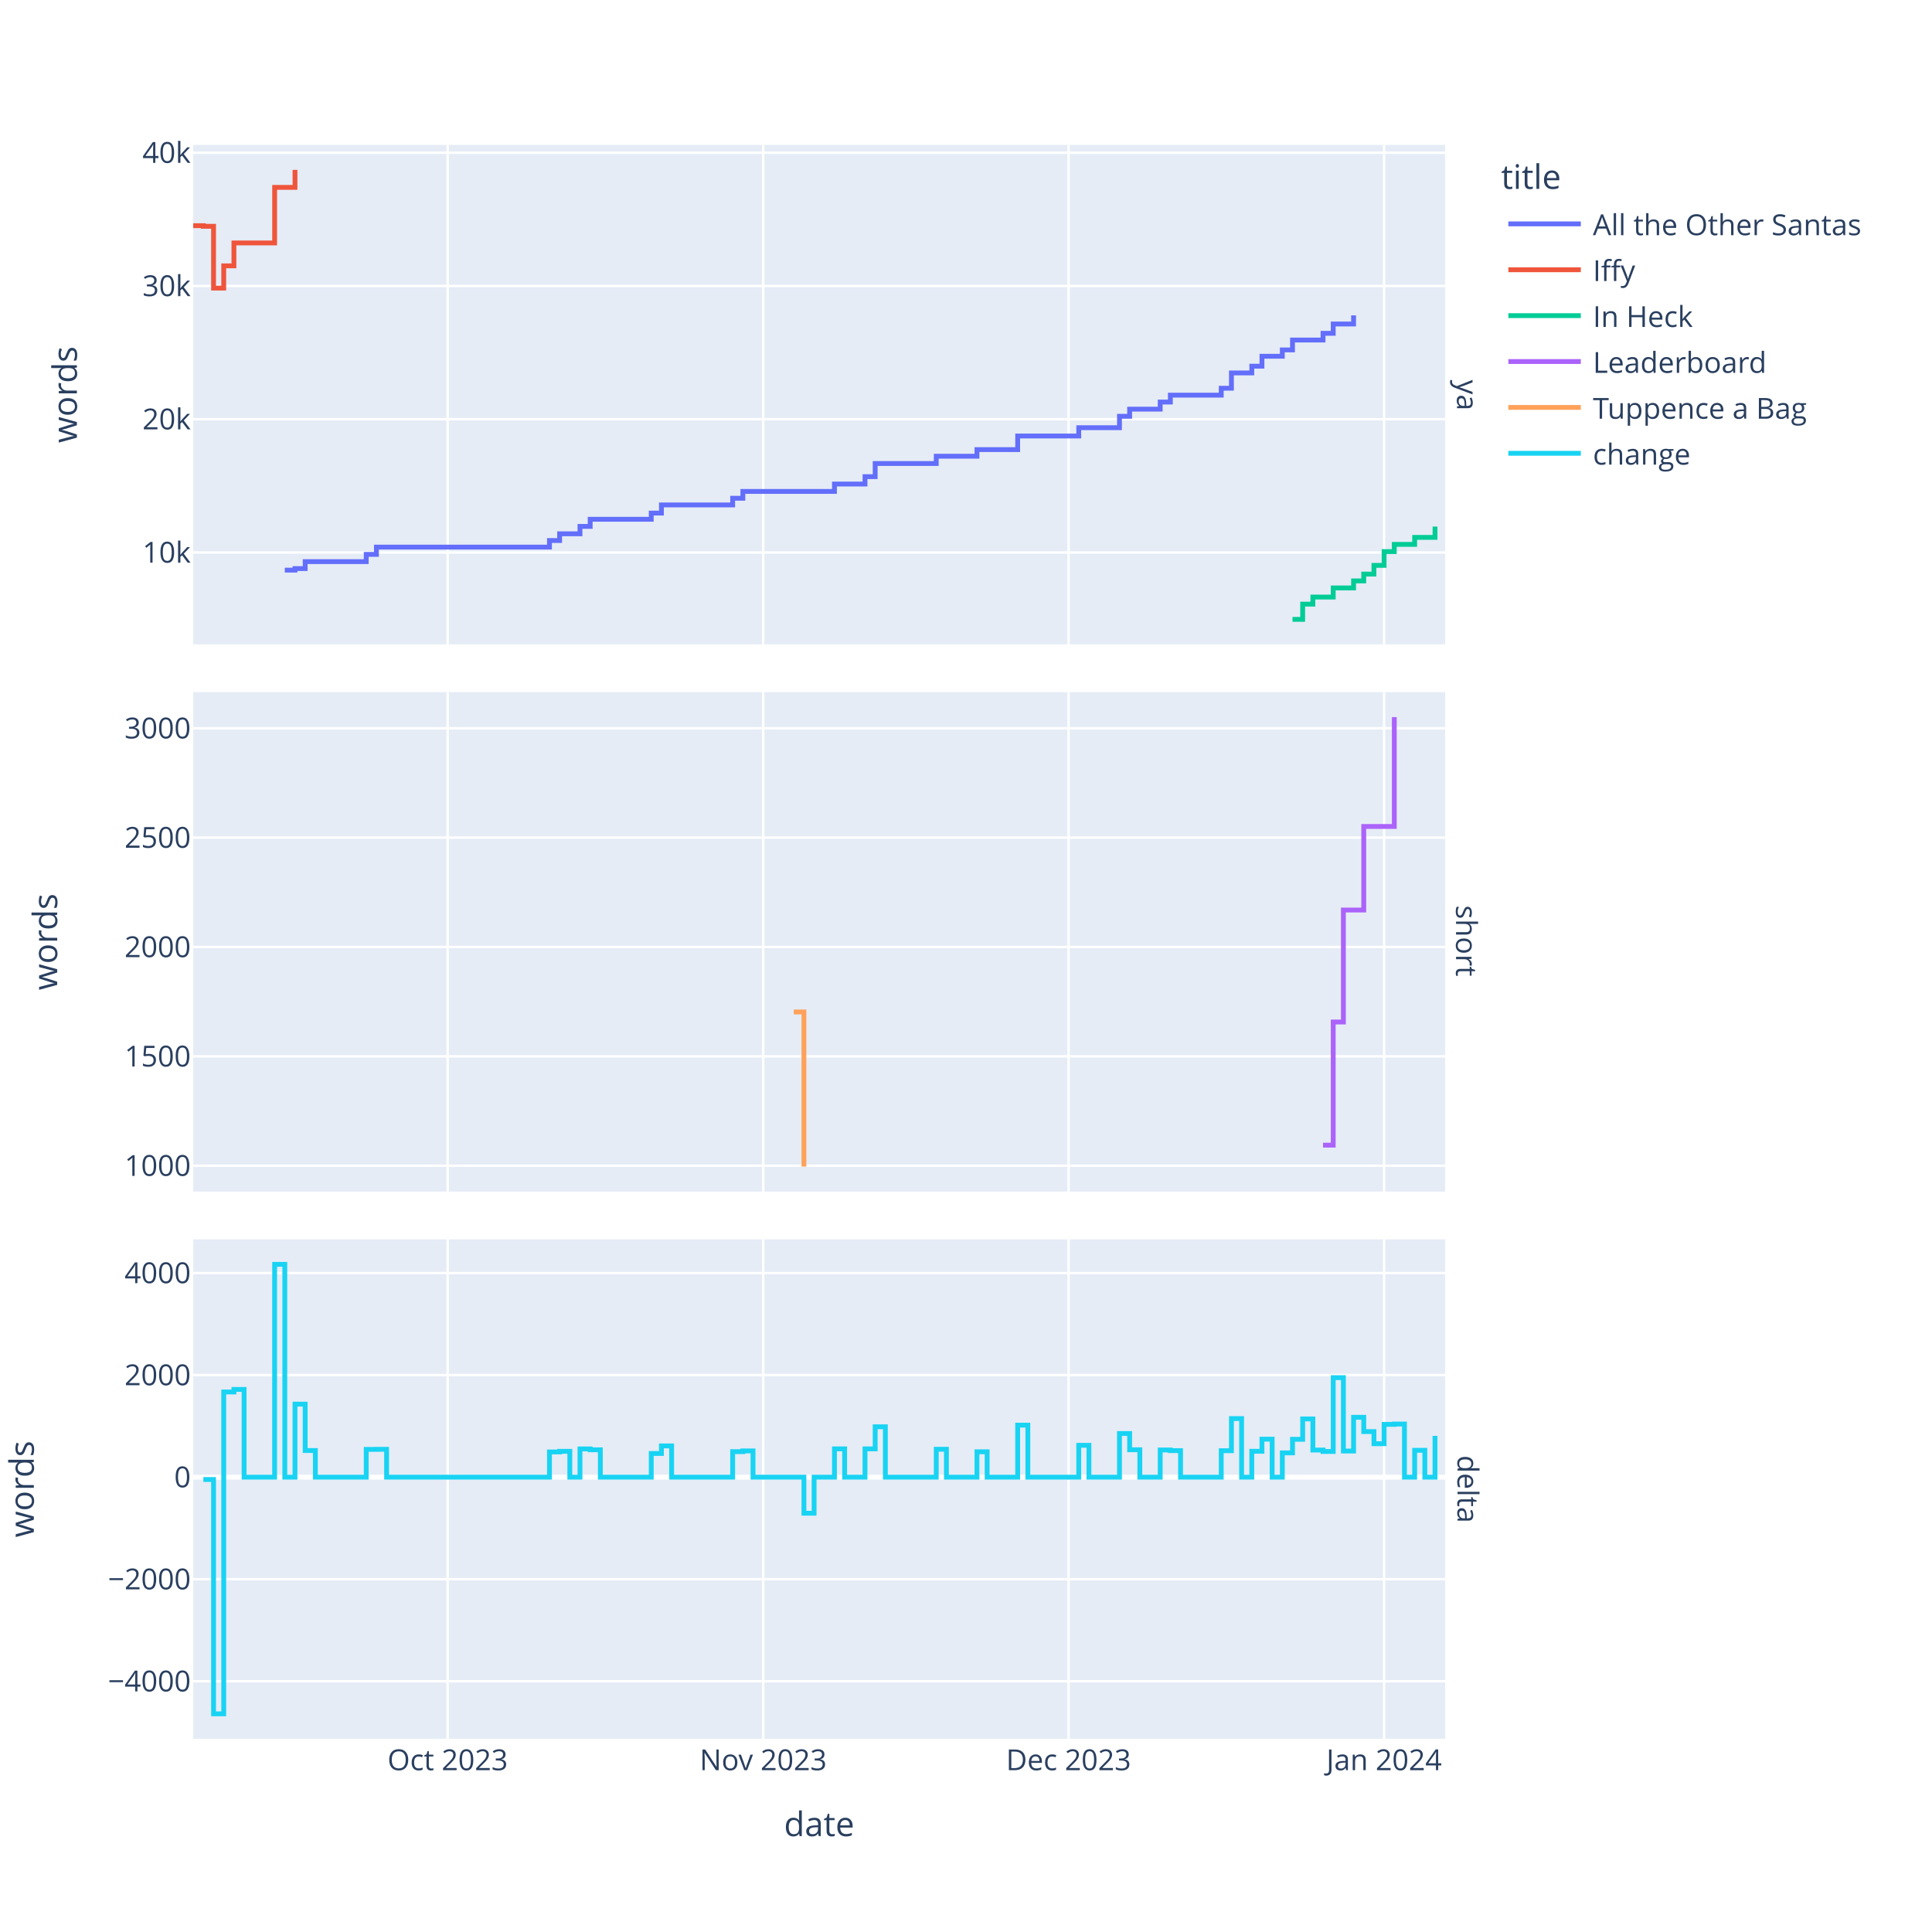
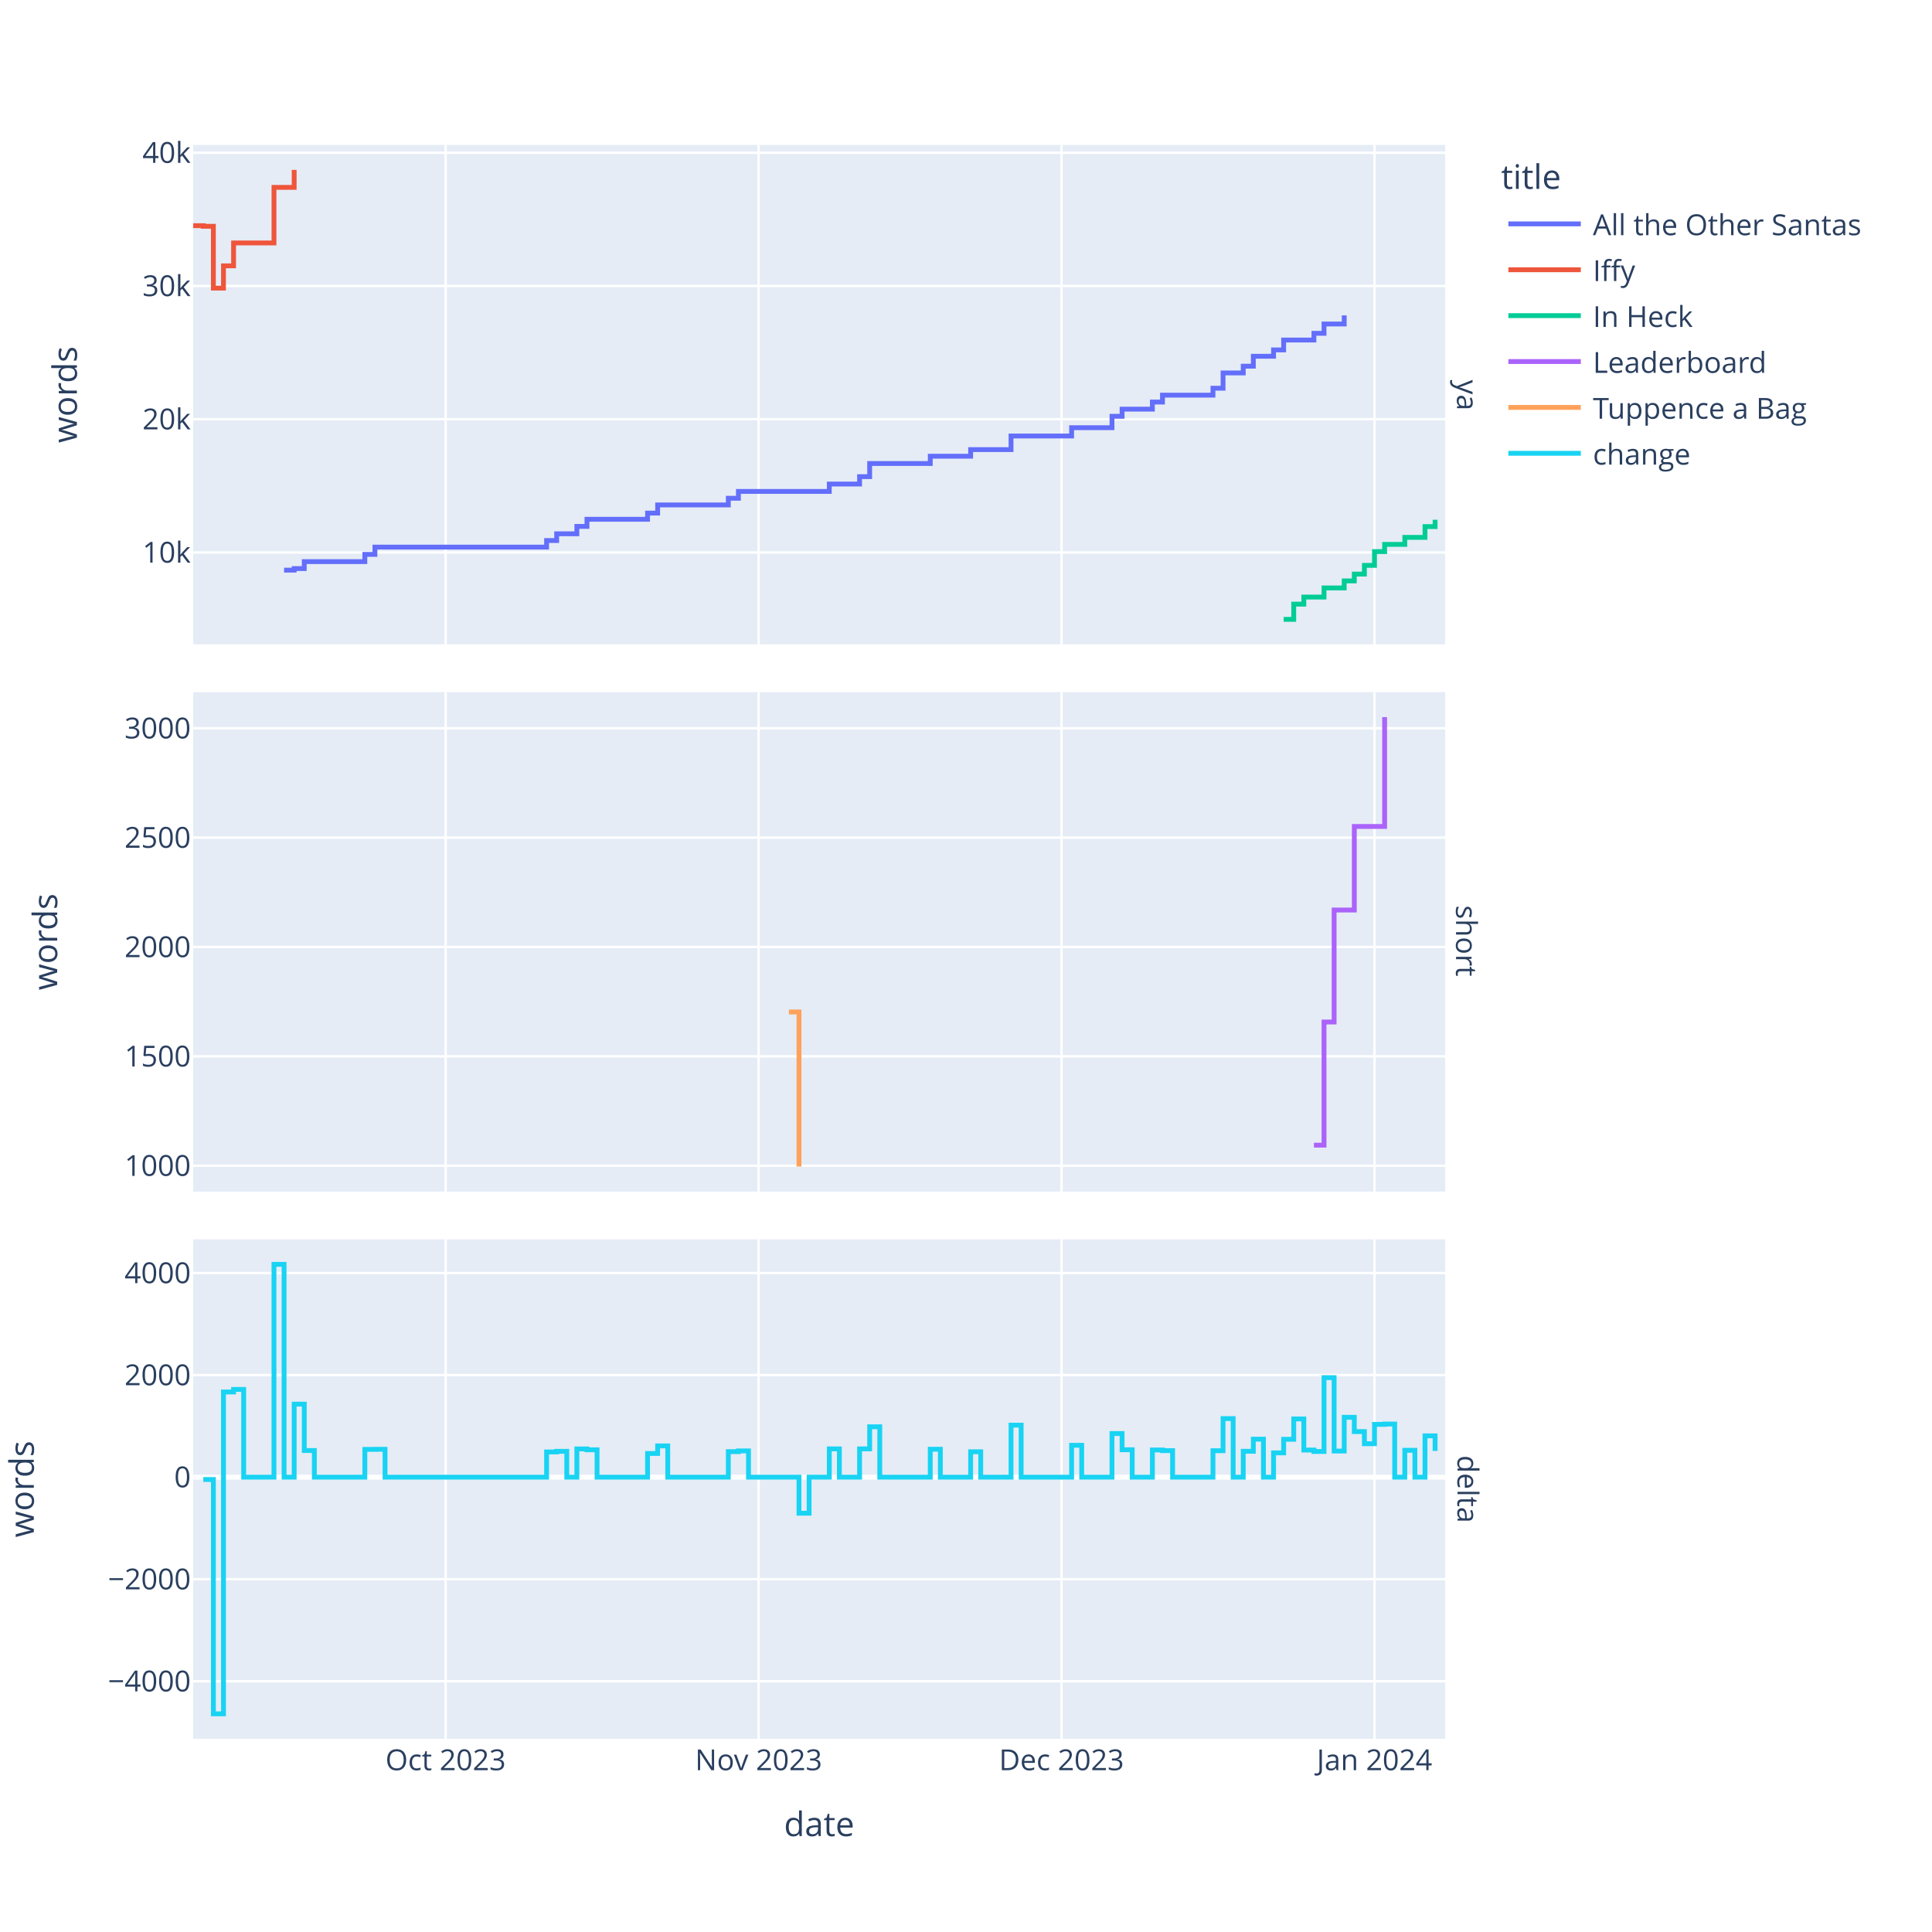
<svg xmlns="http://www.w3.org/2000/svg" class="main-svg" width="800" height="800" style="" viewBox="0 0 800 800">
  <rect x="0" y="0" width="800" height="800" style="fill: rgb(255, 255, 255); fill-opacity: 1;" />
-   <defs id="defs-250ec7">
+   <defs id="defs-5d9a09">
    <g class="clips">
-       <clipPath id="clip250ec7xyplot" class="plotclip">
+       <clipPath id="clip5d9a09xyplot" class="plotclip">
        <rect width="518.42" height="206.8" />
      </clipPath>
-       <clipPath id="clip250ec7x2y2plot" class="plotclip">
+       <clipPath id="clip5d9a09x2y2plot" class="plotclip">
        <rect width="518.42" height="206.8" />
      </clipPath>
-       <clipPath id="clip250ec7x3y3plot" class="plotclip">
+       <clipPath id="clip5d9a09x3y3plot" class="plotclip">
        <rect width="518.42" height="206.8" />
      </clipPath>
-       <clipPath class="axesclip" id="clip250ec7x">
+       <clipPath class="axesclip" id="clip5d9a09x">
        <rect x="80" y="0" width="518.42" height="800" />
      </clipPath>
-       <clipPath class="axesclip" id="clip250ec7y">
+       <clipPath class="axesclip" id="clip5d9a09y">
        <rect x="0" y="513.2" width="800" height="206.8" />
      </clipPath>
-       <clipPath class="axesclip" id="clip250ec7xy">
+       <clipPath class="axesclip" id="clip5d9a09xy">
        <rect x="80" y="513.2" width="518.42" height="206.8" />
      </clipPath>
-       <clipPath class="axesclip" id="clip250ec7y2">
+       <clipPath class="axesclip" id="clip5d9a09y2">
        <rect x="0" y="286.6" width="800" height="206.8" />
      </clipPath>
-       <clipPath class="axesclip" id="clip250ec7xy2">
+       <clipPath class="axesclip" id="clip5d9a09xy2">
        <rect x="80" y="286.6" width="518.42" height="206.8" />
      </clipPath>
-       <clipPath class="axesclip" id="clip250ec7y3">
+       <clipPath class="axesclip" id="clip5d9a09y3">
        <rect x="0" y="60" width="800" height="206.8" />
      </clipPath>
-       <clipPath class="axesclip" id="clip250ec7xy3">
+       <clipPath class="axesclip" id="clip5d9a09xy3">
        <rect x="80" y="60" width="518.42" height="206.8" />
      </clipPath>
-       <clipPath class="axesclip" id="clip250ec7x2">
+       <clipPath class="axesclip" id="clip5d9a09x2">
        <rect x="80" y="0" width="518.42" height="800" />
      </clipPath>
-       <clipPath class="axesclip" id="clip250ec7x2y">
+       <clipPath class="axesclip" id="clip5d9a09x2y">
        <rect x="80" y="513.2" width="518.42" height="206.8" />
      </clipPath>
-       <clipPath class="axesclip" id="clip250ec7x2y2">
+       <clipPath class="axesclip" id="clip5d9a09x2y2">
        <rect x="80" y="286.6" width="518.42" height="206.8" />
      </clipPath>
-       <clipPath class="axesclip" id="clip250ec7x2y3">
+       <clipPath class="axesclip" id="clip5d9a09x2y3">
        <rect x="80" y="60" width="518.42" height="206.8" />
      </clipPath>
-       <clipPath class="axesclip" id="clip250ec7x3">
+       <clipPath class="axesclip" id="clip5d9a09x3">
        <rect x="80" y="0" width="518.42" height="800" />
      </clipPath>
-       <clipPath class="axesclip" id="clip250ec7x3y">
+       <clipPath class="axesclip" id="clip5d9a09x3y">
        <rect x="80" y="513.2" width="518.42" height="206.8" />
      </clipPath>
-       <clipPath class="axesclip" id="clip250ec7x3y2">
+       <clipPath class="axesclip" id="clip5d9a09x3y2">
        <rect x="80" y="286.6" width="518.42" height="206.8" />
      </clipPath>
-       <clipPath class="axesclip" id="clip250ec7x3y3">
+       <clipPath class="axesclip" id="clip5d9a09x3y3">
        <rect x="80" y="60" width="518.42" height="206.8" />
      </clipPath>
    </g>
    <g class="gradients" />
    <g class="patterns" />
  </defs>
  <g class="bglayer">
    <rect class="bg" x="80" y="513.2" width="518.42" height="206.8" style="fill: rgb(229, 236, 246); fill-opacity: 1; stroke-width: 0;" />
    <rect class="bg" x="80" y="286.6" width="518.42" height="206.8" style="fill: rgb(229, 236, 246); fill-opacity: 1; stroke-width: 0;" />
    <rect class="bg" x="80" y="60" width="518.42" height="206.8" style="fill: rgb(229, 236, 246); fill-opacity: 1; stroke-width: 0;" />
  </g>
  <g class="layer-below">
    <g class="imagelayer" />
    <g class="shapelayer" />
  </g>
  <g class="cartesianlayer">
    <g class="subplot xy">
      <g class="layer-subplot">
        <g class="shapelayer" />
        <g class="imagelayer" />
      </g>
      <g class="minor-gridlayer">
        <g class="x" />
        <g class="y" />
      </g>
      <g class="gridlayer">
        <g class="x">
-           <path class="xgrid crisp" transform="translate(185.37,0)" d="M0,513.2v206.8" style="stroke: rgb(255, 255, 255); stroke-opacity: 1; stroke-width: 1px;" />
-           <path class="xgrid crisp" transform="translate(316.03,0)" d="M0,513.2v206.8" style="stroke: rgb(255, 255, 255); stroke-opacity: 1; stroke-width: 1px;" />
-           <path class="xgrid crisp" transform="translate(442.47,0)" d="M0,513.2v206.8" style="stroke: rgb(255, 255, 255); stroke-opacity: 1; stroke-width: 1px;" />
-           <path class="xgrid crisp" transform="translate(573.13,0)" d="M0,513.2v206.8" style="stroke: rgb(255, 255, 255); stroke-opacity: 1; stroke-width: 1px;" />
+           <path class="xgrid crisp" transform="translate(184.52,0)" d="M0,513.2v206.8" style="stroke: rgb(255, 255, 255); stroke-opacity: 1; stroke-width: 1px;" />
+           <path class="xgrid crisp" transform="translate(314.13,0)" d="M0,513.2v206.8" style="stroke: rgb(255, 255, 255); stroke-opacity: 1; stroke-width: 1px;" />
+           <path class="xgrid crisp" transform="translate(439.55,0)" d="M0,513.2v206.8" style="stroke: rgb(255, 255, 255); stroke-opacity: 1; stroke-width: 1px;" />
+           <path class="xgrid crisp" transform="translate(569.15,0)" d="M0,513.2v206.8" style="stroke: rgb(255, 255, 255); stroke-opacity: 1; stroke-width: 1px;" />
        </g>
        <g class="y">
          <path class="ygrid crisp" transform="translate(0,696.18)" d="M80,0h518.42" style="stroke: rgb(255, 255, 255); stroke-opacity: 1; stroke-width: 1px;" />
          <path class="ygrid crisp" transform="translate(0,653.92)" d="M80,0h518.42" style="stroke: rgb(255, 255, 255); stroke-opacity: 1; stroke-width: 1px;" />
          <path class="ygrid crisp" transform="translate(0,569.39)" d="M80,0h518.42" style="stroke: rgb(255, 255, 255); stroke-opacity: 1; stroke-width: 1px;" />
          <path class="ygrid crisp" transform="translate(0,527.13)" d="M80,0h518.42" style="stroke: rgb(255, 255, 255); stroke-opacity: 1; stroke-width: 1px;" />
        </g>
      </g>
      <g class="zerolinelayer">
        <path class="yzl zl crisp" transform="translate(0,611.66)" d="M80,0h518.42" style="stroke: rgb(255, 255, 255); stroke-opacity: 1; stroke-width: 2px;" />
      </g>
      <path class="xlines-below" />
      <path class="ylines-below" />
      <g class="overlines-below" />
      <g class="xaxislayer-below" />
      <g class="yaxislayer-below" />
      <g class="overaxes-below" />
-       <g class="plot" transform="translate(80,513.2)" clip-path="url(#clip250ec7xyplot)">
+       <g class="plot" transform="translate(80,513.2)" clip-path="url(#clip5d9a09xyplot)">
        <g class="scatterlayer mlayer">
-           <g class="trace scatter trace095eb7" style="stroke-miterlimit: 2; opacity: 1;">
-             <g class="fills" />
-             <g class="errorbars" />
-             <g class="lines">
-               <path class="js-line" d="M4.21,99.43H8.43V196.46H12.64V63.19H16.86V62.13H21.07V98.46H25.29V98.46H29.5V98.46H33.72V10.34H37.93V98.46H42.15V68.22H46.36V87.43H50.58V98.46H54.79V98.46H59.01V98.46H63.22V98.46H67.44V98.46H71.65V86.96H75.87V86.92H80.08V98.46H84.3V98.46H88.51V98.46H92.73V98.46H96.94V98.46H101.16V98.46H105.37V98.46H109.58V98.46H113.8V98.46H118.01V98.46H122.23V98.46H126.44V98.46H130.66V98.46H134.87V98.46H139.09V98.46H143.3V98.46H147.52V88.02H151.73V87.76H155.95V98.46H160.16V86.77H164.38V87.13H168.59V98.46H172.81V98.46H177.02V98.46H181.24V98.46H185.45V98.46H189.67V88.65H193.88V85.52H198.1V98.46H202.31V98.46H206.53V98.46H210.74V98.46H214.95V98.46H219.17V98.46H223.38V87.89H227.6V87.59H231.81V98.46H236.03V98.46H240.24V98.46H244.46V98.46H248.67V98.46H252.89V113.39H257.1V98.46H261.32V98.46H265.53V86.75H269.75V98.46H273.96V98.46H278.18V86.75H282.39V77.6H286.61V98.46H290.82V98.46H295.04V98.46H299.25V98.46H303.47V98.46H307.68V86.9H311.89V98.46H316.11V98.46H320.32V98.46H324.54V87.95H328.75V98.46H332.97V98.46H337.18V98.46H341.4V76.92H345.61V98.46H349.83V98.46H354.04V98.46H358.26V98.46H362.47V98.46H366.69V85.27H370.9V98.46H375.12V98.46H379.33V98.46H383.55V80.39H387.76V87.11H391.98V98.46H396.19V98.46H400.41V87.21H404.62V87.47H408.84V98.46H413.05V98.46H417.26V98.46H421.48V98.46H425.69V87.51H429.91V74.2H434.12V98.46H438.34V87.74H442.55V82.73H446.77V98.46H450.98V88.4H455.2V82.78H459.41V74.35H463.63V87.23H467.84V87.83H472.06V57.25H476.27V87.64H480.49V73.67H484.7V79.59H488.92V84.61H493.13V76.61H497.35V76.46H501.56V98.46H505.78V87.34H509.99V98.46H514.21V81.36" style="vector-effect: non-scaling-stroke; fill: none; stroke: rgb(25, 211, 243); stroke-opacity: 1; stroke-width: 2px; opacity: 1;" />
+           <g class="trace scatter tracebaaa4b" style="stroke-miterlimit: 2; opacity: 1;">
+             <g class="fills" />
+             <g class="errorbars" />
+             <g class="lines">
+               <path class="js-line" d="M4.18,99.43H8.36V196.46H12.54V63.19H16.72V62.13H20.9V98.46H25.08V98.46H29.27V98.46H33.45V10.34H37.63V98.46H41.81V68.22H45.99V87.43H50.17V98.46H54.35V98.46H58.53V98.46H62.71V98.46H66.89V98.46H71.07V86.96H75.25V86.92H79.44V98.46H83.62V98.46H87.8V98.46H91.98V98.46H96.16V98.46H100.34V98.46H104.52V98.46H108.7V98.46H112.88V98.46H117.06V98.46H121.24V98.46H125.42V98.46H129.6V98.46H133.79V98.46H137.97V98.46H142.15V98.46H146.33V88.02H150.51V87.76H154.69V98.46H158.87V86.77H163.05V87.13H167.23V98.46H171.41V98.46H175.59V98.46H179.77V98.46H183.96V98.46H188.14V88.65H192.32V85.52H196.5V98.46H200.68V98.46H204.86V98.46H209.04V98.46H213.22V98.46H217.4V98.46H221.58V87.89H225.76V87.59H229.94V98.46H234.13V98.46H238.31V98.46H242.49V98.46H246.67V98.46H250.85V113.39H255.03V98.46H259.21V98.46H263.39V86.75H267.57V98.46H271.75V98.46H275.93V86.75H280.11V77.6H284.29V98.46H288.48V98.46H292.66V98.46H296.84V98.46H301.02V98.46H305.2V86.9H309.38V98.46H313.56V98.46H317.74V98.46H321.92V87.95H326.1V98.46H330.28V98.46H334.46V98.46H338.65V76.92H342.83V98.46H347.01V98.46H351.19V98.46H355.37V98.46H359.55V98.46H363.73V85.27H367.91V98.46H372.09V98.46H376.27V98.46H380.45V80.39H384.63V87.11H388.82V98.46H393V98.46H397.18V87.21H401.36V87.47H405.54V98.46H409.72V98.46H413.9V98.46H418.08V98.46H422.26V87.51H426.44V74.2H430.62V98.46H434.8V87.74H438.98V82.73H443.17V98.46H447.35V88.4H451.53V82.78H455.71V74.35H459.89V87.23H464.07V87.83H468.25V57.25H472.43V87.64H476.61V73.67H480.79V79.59H484.97V84.61H489.15V76.61H493.34V76.46H497.52V98.46H501.7V87.34H505.88V98.46H510.06V81.36H514.24V87.59" style="vector-effect: non-scaling-stroke; fill: none; stroke: rgb(25, 211, 243); stroke-opacity: 1; stroke-width: 2px; opacity: 1;" />
            </g>
            <g class="points" />
            <g class="text" />
          </g>
        </g>
      </g>
      <g class="overplot" />
      <path class="xlines-above crisp" d="M0,0" style="fill: none;" />
      <path class="ylines-above crisp" d="M0,0" style="fill: none;" />
      <g class="overlines-above" />
      <g class="xaxislayer-above">
        <g class="xtick">
-           <text text-anchor="middle" x="0" y="733" transform="translate(185.37,0)" style="font-family: 'Open Sans', verdana, arial, sans-serif; font-size: 12px; fill: rgb(42, 63, 95); fill-opacity: 1; white-space: pre; opacity: 1;">Oct 2023</text>
+           <text text-anchor="middle" x="0" y="733" transform="translate(184.52,0)" style="font-family: 'Open Sans', verdana, arial, sans-serif; font-size: 12px; fill: rgb(42, 63, 95); fill-opacity: 1; white-space: pre; opacity: 1;">Oct 2023</text>
        </g>
        <g class="xtick">
-           <text text-anchor="middle" x="0" y="733" style="font-family: 'Open Sans', verdana, arial, sans-serif; font-size: 12px; fill: rgb(42, 63, 95); fill-opacity: 1; white-space: pre; opacity: 1;" transform="translate(316.03,0)">Nov 2023</text>
+           <text text-anchor="middle" x="0" y="733" style="font-family: 'Open Sans', verdana, arial, sans-serif; font-size: 12px; fill: rgb(42, 63, 95); fill-opacity: 1; white-space: pre; opacity: 1;" transform="translate(314.13,0)">Nov 2023</text>
        </g>
        <g class="xtick">
-           <text text-anchor="middle" x="0" y="733" style="font-family: 'Open Sans', verdana, arial, sans-serif; font-size: 12px; fill: rgb(42, 63, 95); fill-opacity: 1; white-space: pre; opacity: 1;" transform="translate(442.47,0)">Dec 2023</text>
+           <text text-anchor="middle" x="0" y="733" style="font-family: 'Open Sans', verdana, arial, sans-serif; font-size: 12px; fill: rgb(42, 63, 95); fill-opacity: 1; white-space: pre; opacity: 1;" transform="translate(439.55,0)">Dec 2023</text>
        </g>
        <g class="xtick">
-           <text text-anchor="middle" x="0" y="733" style="font-family: 'Open Sans', verdana, arial, sans-serif; font-size: 12px; fill: rgb(42, 63, 95); fill-opacity: 1; white-space: pre; opacity: 1;" transform="translate(573.13,0)">Jan 2024</text>
+           <text text-anchor="middle" x="0" y="733" style="font-family: 'Open Sans', verdana, arial, sans-serif; font-size: 12px; fill: rgb(42, 63, 95); fill-opacity: 1; white-space: pre; opacity: 1;" transform="translate(569.15,0)">Jan 2024</text>
        </g>
      </g>
      <g class="yaxislayer-above">
        <g class="ytick">
          <text text-anchor="end" x="79" y="4.2" transform="translate(0,696.18)" style="font-family: 'Open Sans', verdana, arial, sans-serif; font-size: 12px; fill: rgb(42, 63, 95); fill-opacity: 1; white-space: pre; opacity: 1;">−4000</text>
        </g>
        <g class="ytick">
          <text text-anchor="end" x="79" y="4.2" style="font-family: 'Open Sans', verdana, arial, sans-serif; font-size: 12px; fill: rgb(42, 63, 95); fill-opacity: 1; white-space: pre; opacity: 1;" transform="translate(0,653.92)">−2000</text>
        </g>
        <g class="ytick">
          <text text-anchor="end" x="79" y="4.2" style="font-family: 'Open Sans', verdana, arial, sans-serif; font-size: 12px; fill: rgb(42, 63, 95); fill-opacity: 1; white-space: pre; opacity: 1;" transform="translate(0,611.66)">0</text>
        </g>
        <g class="ytick">
          <text text-anchor="end" x="79" y="4.2" style="font-family: 'Open Sans', verdana, arial, sans-serif; font-size: 12px; fill: rgb(42, 63, 95); fill-opacity: 1; white-space: pre; opacity: 1;" transform="translate(0,569.39)">2000</text>
        </g>
        <g class="ytick">
          <text text-anchor="end" x="79" y="4.2" style="font-family: 'Open Sans', verdana, arial, sans-serif; font-size: 12px; fill: rgb(42, 63, 95); fill-opacity: 1; white-space: pre; opacity: 1;" transform="translate(0,527.13)">4000</text>
        </g>
      </g>
      <g class="overaxes-above" />
    </g>
    <g class="subplot x2y2">
      <g class="layer-subplot">
        <g class="shapelayer" />
        <g class="imagelayer" />
      </g>
      <g class="minor-gridlayer">
        <g class="x2" />
        <g class="y2" />
      </g>
      <g class="gridlayer">
        <g class="x2">
-           <path class="x2grid crisp" transform="translate(185.37,0)" d="M0,286.6v206.8" style="stroke: rgb(255, 255, 255); stroke-opacity: 1; stroke-width: 1px;" />
-           <path class="x2grid crisp" transform="translate(316.03,0)" d="M0,286.6v206.8" style="stroke: rgb(255, 255, 255); stroke-opacity: 1; stroke-width: 1px;" />
-           <path class="x2grid crisp" transform="translate(442.47,0)" d="M0,286.6v206.8" style="stroke: rgb(255, 255, 255); stroke-opacity: 1; stroke-width: 1px;" />
-           <path class="x2grid crisp" transform="translate(573.13,0)" d="M0,286.6v206.8" style="stroke: rgb(255, 255, 255); stroke-opacity: 1; stroke-width: 1px;" />
+           <path class="x2grid crisp" transform="translate(184.52,0)" d="M0,286.6v206.8" style="stroke: rgb(255, 255, 255); stroke-opacity: 1; stroke-width: 1px;" />
+           <path class="x2grid crisp" transform="translate(314.13,0)" d="M0,286.6v206.8" style="stroke: rgb(255, 255, 255); stroke-opacity: 1; stroke-width: 1px;" />
+           <path class="x2grid crisp" transform="translate(439.55,0)" d="M0,286.6v206.8" style="stroke: rgb(255, 255, 255); stroke-opacity: 1; stroke-width: 1px;" />
+           <path class="x2grid crisp" transform="translate(569.15,0)" d="M0,286.6v206.8" style="stroke: rgb(255, 255, 255); stroke-opacity: 1; stroke-width: 1px;" />
        </g>
        <g class="y2">
          <path class="y2grid crisp" transform="translate(0,482.7)" d="M80,0h518.42" style="stroke: rgb(255, 255, 255); stroke-opacity: 1; stroke-width: 1px;" />
          <path class="y2grid crisp" transform="translate(0,437.41)" d="M80,0h518.42" style="stroke: rgb(255, 255, 255); stroke-opacity: 1; stroke-width: 1px;" />
          <path class="y2grid crisp" transform="translate(0,392.13)" d="M80,0h518.42" style="stroke: rgb(255, 255, 255); stroke-opacity: 1; stroke-width: 1px;" />
          <path class="y2grid crisp" transform="translate(0,346.84)" d="M80,0h518.42" style="stroke: rgb(255, 255, 255); stroke-opacity: 1; stroke-width: 1px;" />
          <path class="y2grid crisp" transform="translate(0,301.56)" d="M80,0h518.42" style="stroke: rgb(255, 255, 255); stroke-opacity: 1; stroke-width: 1px;" />
        </g>
      </g>
      <g class="zerolinelayer" />
      <path class="xlines-below" />
      <path class="ylines-below" />
      <g class="overlines-below" />
      <g class="xaxislayer-below" />
      <g class="yaxislayer-below" />
      <g class="overaxes-below" />
-       <g class="plot" transform="translate(80,286.6)" clip-path="url(#clip250ec7x2y2plot)">
+       <g class="plot" transform="translate(80,286.6)" clip-path="url(#clip5d9a09x2y2plot)">
        <g class="scatterlayer mlayer">
-           <g class="trace scatter tracee6f6bd" style="stroke-miterlimit: 2; opacity: 1;">
-             <g class="fills" />
-             <g class="errorbars" />
-             <g class="lines">
-               <path class="js-line" d="M467.84,187.58H472.06V136.59H476.27V90.22H484.7V55.62H497.35V10.34" style="vector-effect: non-scaling-stroke; fill: none; stroke: rgb(171, 99, 250); stroke-opacity: 1; stroke-width: 2px; opacity: 1;" />
-             </g>
-             <g class="points" />
-             <g class="text" />
-           </g>
-           <g class="trace scatter trace8213a2" style="stroke-miterlimit: 2; opacity: 1;">
-             <g class="fills" />
-             <g class="errorbars" />
-             <g class="lines">
-               <path class="js-line" d="M248.67,132.43H252.89V196.46" style="vector-effect: non-scaling-stroke; fill: none; stroke: rgb(255, 161, 90); stroke-opacity: 1; stroke-width: 2px; opacity: 1;" />
+           <g class="trace scatter traceba3d63" style="stroke-miterlimit: 2; opacity: 1;">
+             <g class="fills" />
+             <g class="errorbars" />
+             <g class="lines">
+               <path class="js-line" d="M464.07,187.58H468.25V136.59H472.43V90.22H480.79V55.62H493.34V10.34" style="vector-effect: non-scaling-stroke; fill: none; stroke: rgb(171, 99, 250); stroke-opacity: 1; stroke-width: 2px; opacity: 1;" />
+             </g>
+             <g class="points" />
+             <g class="text" />
+           </g>
+           <g class="trace scatter tracebb51aa" style="stroke-miterlimit: 2; opacity: 1;">
+             <g class="fills" />
+             <g class="errorbars" />
+             <g class="lines">
+               <path class="js-line" d="M246.67,132.43H250.85V196.46" style="vector-effect: non-scaling-stroke; fill: none; stroke: rgb(255, 161, 90); stroke-opacity: 1; stroke-width: 2px; opacity: 1;" />
            </g>
            <g class="points" />
            <g class="text" />
          </g>
        </g>
      </g>
      <g class="overplot" />
      <path class="xlines-above crisp" d="M0,0" style="fill: none;" />
      <path class="ylines-above crisp" d="M0,0" style="fill: none;" />
      <g class="overlines-above" />
      <g class="xaxislayer-above" />
      <g class="yaxislayer-above">
        <g class="y2tick">
          <text text-anchor="end" x="79" y="4.2" transform="translate(0,482.7)" style="font-family: 'Open Sans', verdana, arial, sans-serif; font-size: 12px; fill: rgb(42, 63, 95); fill-opacity: 1; white-space: pre; opacity: 1;">1000</text>
        </g>
        <g class="y2tick">
          <text text-anchor="end" x="79" y="4.2" style="font-family: 'Open Sans', verdana, arial, sans-serif; font-size: 12px; fill: rgb(42, 63, 95); fill-opacity: 1; white-space: pre; opacity: 1;" transform="translate(0,437.41)">1500</text>
        </g>
        <g class="y2tick">
          <text text-anchor="end" x="79" y="4.2" style="font-family: 'Open Sans', verdana, arial, sans-serif; font-size: 12px; fill: rgb(42, 63, 95); fill-opacity: 1; white-space: pre; opacity: 1;" transform="translate(0,392.13)">2000</text>
        </g>
        <g class="y2tick">
          <text text-anchor="end" x="79" y="4.2" style="font-family: 'Open Sans', verdana, arial, sans-serif; font-size: 12px; fill: rgb(42, 63, 95); fill-opacity: 1; white-space: pre; opacity: 1;" transform="translate(0,346.84)">2500</text>
        </g>
        <g class="y2tick">
          <text text-anchor="end" x="79" y="4.2" style="font-family: 'Open Sans', verdana, arial, sans-serif; font-size: 12px; fill: rgb(42, 63, 95); fill-opacity: 1; white-space: pre; opacity: 1;" transform="translate(0,301.56)">3000</text>
        </g>
      </g>
      <g class="overaxes-above" />
    </g>
    <g class="subplot x3y3">
      <g class="layer-subplot">
        <g class="shapelayer" />
        <g class="imagelayer" />
      </g>
      <g class="minor-gridlayer">
        <g class="x3" />
        <g class="y3" />
      </g>
      <g class="gridlayer">
        <g class="x3">
-           <path class="x3grid crisp" transform="translate(185.37,0)" d="M0,60v206.8" style="stroke: rgb(255, 255, 255); stroke-opacity: 1; stroke-width: 1px;" />
-           <path class="x3grid crisp" transform="translate(316.03,0)" d="M0,60v206.8" style="stroke: rgb(255, 255, 255); stroke-opacity: 1; stroke-width: 1px;" />
-           <path class="x3grid crisp" transform="translate(442.47,0)" d="M0,60v206.8" style="stroke: rgb(255, 255, 255); stroke-opacity: 1; stroke-width: 1px;" />
-           <path class="x3grid crisp" transform="translate(573.13,0)" d="M0,60v206.8" style="stroke: rgb(255, 255, 255); stroke-opacity: 1; stroke-width: 1px;" />
+           <path class="x3grid crisp" transform="translate(184.52,0)" d="M0,60v206.8" style="stroke: rgb(255, 255, 255); stroke-opacity: 1; stroke-width: 1px;" />
+           <path class="x3grid crisp" transform="translate(314.13,0)" d="M0,60v206.8" style="stroke: rgb(255, 255, 255); stroke-opacity: 1; stroke-width: 1px;" />
+           <path class="x3grid crisp" transform="translate(439.55,0)" d="M0,60v206.8" style="stroke: rgb(255, 255, 255); stroke-opacity: 1; stroke-width: 1px;" />
+           <path class="x3grid crisp" transform="translate(569.15,0)" d="M0,60v206.8" style="stroke: rgb(255, 255, 255); stroke-opacity: 1; stroke-width: 1px;" />
        </g>
        <g class="y3">
          <path class="y3grid crisp" transform="translate(0,228.77)" d="M80,0h518.42" style="stroke: rgb(255, 255, 255); stroke-opacity: 1; stroke-width: 1px;" />
          <path class="y3grid crisp" transform="translate(0,173.59)" d="M80,0h518.42" style="stroke: rgb(255, 255, 255); stroke-opacity: 1; stroke-width: 1px;" />
          <path class="y3grid crisp" transform="translate(0,118.41)" d="M80,0h518.42" style="stroke: rgb(255, 255, 255); stroke-opacity: 1; stroke-width: 1px;" />
          <path class="y3grid crisp" transform="translate(0,63.24)" d="M80,0h518.42" style="stroke: rgb(255, 255, 255); stroke-opacity: 1; stroke-width: 1px;" />
        </g>
      </g>
      <g class="zerolinelayer" />
      <path class="xlines-below" />
      <path class="ylines-below" />
      <g class="overlines-below" />
      <g class="xaxislayer-below" />
      <g class="yaxislayer-below" />
      <g class="overaxes-below" />
-       <g class="plot" transform="translate(80,60)" clip-path="url(#clip250ec7x3y3plot)">
+       <g class="plot" transform="translate(80,60)" clip-path="url(#clip5d9a09x3y3plot)">
        <g class="scatterlayer mlayer">
-           <g class="trace scatter trace6ed5c0" style="stroke-miterlimit: 2; opacity: 1;">
-             <g class="fills" />
-             <g class="errorbars" />
-             <g class="lines">
-               <path class="js-line" d="M37.93,176.08H42.15V175.44H46.36V172.56H71.65V169.56H75.87V166.54H147.52V163.82H151.73V161.03H160.16V157.97H164.38V155.02H189.67V152.46H193.88V149.08H223.38V146.32H227.6V143.49H265.53V140.43H278.18V137.37H282.39V131.93H307.68V128.91H324.54V126.17H341.4V120.54H366.69V117.1H383.55V112.38H387.76V109.42H400.41V106.48H404.62V103.62H425.69V100.76H429.91V94.42H438.34V91.63H442.55V87.52H450.98V84.89H455.2V80.8H467.84V78.02H472.06V74.16H480.49V70.59" style="vector-effect: non-scaling-stroke; fill: none; stroke: rgb(99, 110, 250); stroke-opacity: 1; stroke-width: 2px; opacity: 1;" />
-             </g>
-             <g class="points" />
-             <g class="text" />
-           </g>
-           <g class="trace scatter trace33e498" style="stroke-miterlimit: 2; opacity: 1;">
-             <g class="fills" />
-             <g class="errorbars" />
-             <g class="lines">
-               <path class="js-line" d="M0,33.45H4.21V33.7H8.43V59.29H12.64V50.08H16.86V40.6H33.72V17.59H42.15V10.34" style="vector-effect: non-scaling-stroke; fill: none; stroke: rgb(239, 85, 59); stroke-opacity: 1; stroke-width: 2px; opacity: 1;" />
-             </g>
-             <g class="points" />
-             <g class="text" />
-           </g>
-           <g class="trace scatter trace84b264" style="stroke-miterlimit: 2; opacity: 1;">
-             <g class="fills" />
-             <g class="errorbars" />
-             <g class="lines">
-               <path class="js-line" d="M455.2,196.46H459.41V190.16H463.63V187.23H472.06V183.45H480.49V180.54H484.7V177.72H488.92V174.11H493.13V168.4H497.35V165.42H505.78V162.52H514.21V158.05" style="vector-effect: non-scaling-stroke; fill: none; stroke: rgb(0, 204, 150); stroke-opacity: 1; stroke-width: 2px; opacity: 1;" />
+           <g class="trace scatter tracee3ad68" style="stroke-miterlimit: 2; opacity: 1;">
+             <g class="fills" />
+             <g class="errorbars" />
+             <g class="lines">
+               <path class="js-line" d="M37.63,176.08H41.81V175.44H45.99V172.56H71.07V169.56H75.25V166.54H146.33V163.82H150.51V161.03H158.87V157.97H163.05V155.02H188.14V152.46H192.32V149.08H221.58V146.32H225.76V143.49H263.39V140.43H275.93V137.37H280.11V131.93H305.2V128.91H321.92V126.17H338.65V120.54H363.73V117.1H380.45V112.38H384.63V109.42H397.18V106.48H401.36V103.62H422.26V100.76H426.44V94.42H434.8V91.63H438.98V87.52H447.35V84.89H451.53V80.8H464.07V78.02H468.25V74.16H476.61V70.59" style="vector-effect: non-scaling-stroke; fill: none; stroke: rgb(99, 110, 250); stroke-opacity: 1; stroke-width: 2px; opacity: 1;" />
+             </g>
+             <g class="points" />
+             <g class="text" />
+           </g>
+           <g class="trace scatter tracec1d8de" style="stroke-miterlimit: 2; opacity: 1;">
+             <g class="fills" />
+             <g class="errorbars" />
+             <g class="lines">
+               <path class="js-line" d="M0,33.45H4.18V33.7H8.36V59.29H12.54V50.08H16.72V40.6H33.45V17.59H41.81V10.34" style="vector-effect: non-scaling-stroke; fill: none; stroke: rgb(239, 85, 59); stroke-opacity: 1; stroke-width: 2px; opacity: 1;" />
+             </g>
+             <g class="points" />
+             <g class="text" />
+           </g>
+           <g class="trace scatter trace9095b2" style="stroke-miterlimit: 2; opacity: 1;">
+             <g class="fills" />
+             <g class="errorbars" />
+             <g class="lines">
+               <path class="js-line" d="M451.53,196.46H455.71V190.16H459.89V187.23H468.25V183.45H476.61V180.54H480.79V177.72H484.97V174.11H489.15V168.4H493.34V165.42H501.7V162.52H510.06V158.05H514.24V155.22" style="vector-effect: non-scaling-stroke; fill: none; stroke: rgb(0, 204, 150); stroke-opacity: 1; stroke-width: 2px; opacity: 1;" />
            </g>
            <g class="points" />
            <g class="text" />
          </g>
        </g>
      </g>
      <g class="overplot" />
      <path class="xlines-above crisp" d="M0,0" style="fill: none;" />
      <path class="ylines-above crisp" d="M0,0" style="fill: none;" />
      <g class="overlines-above" />
      <g class="xaxislayer-above" />
      <g class="yaxislayer-above">
        <g class="y3tick">
          <text text-anchor="end" x="79" y="4.2" transform="translate(0,228.77)" style="font-family: 'Open Sans', verdana, arial, sans-serif; font-size: 12px; fill: rgb(42, 63, 95); fill-opacity: 1; white-space: pre; opacity: 1;">10k</text>
        </g>
        <g class="y3tick">
          <text text-anchor="end" x="79" y="4.2" style="font-family: 'Open Sans', verdana, arial, sans-serif; font-size: 12px; fill: rgb(42, 63, 95); fill-opacity: 1; white-space: pre; opacity: 1;" transform="translate(0,173.59)">20k</text>
        </g>
        <g class="y3tick">
          <text text-anchor="end" x="79" y="4.2" style="font-family: 'Open Sans', verdana, arial, sans-serif; font-size: 12px; fill: rgb(42, 63, 95); fill-opacity: 1; white-space: pre; opacity: 1;" transform="translate(0,118.41)">30k</text>
        </g>
        <g class="y3tick">
          <text text-anchor="end" x="79" y="4.2" style="font-family: 'Open Sans', verdana, arial, sans-serif; font-size: 12px; fill: rgb(42, 63, 95); fill-opacity: 1; white-space: pre; opacity: 1;" transform="translate(0,63.24)">40k</text>
        </g>
      </g>
      <g class="overaxes-above" />
    </g>
  </g>
  <g class="polarlayer" />
  <g class="smithlayer" />
  <g class="ternarylayer" />
  <g class="geolayer" />
  <g class="funnelarealayer" />
  <g class="pielayer" />
  <g class="iciclelayer" />
  <g class="treemaplayer" />
  <g class="sunburstlayer" />
  <g class="glimages" />
-   <defs id="topdefs-250ec7">
+   <defs id="topdefs-5d9a09">
    <g class="clips" />
-     <clipPath id="legend250ec7">
+     <clipPath id="legend5d9a09">
      <rect width="168" height="143" x="0" y="0" />
    </clipPath>
  </defs>
  <g class="layer-above">
    <g class="imagelayer" />
    <g class="shapelayer" />
  </g>
  <g class="infolayer">
    <g class="legend" pointer-events="all" transform="translate(619.58,60)">
      <rect class="bg" shape-rendering="crispEdges" style="stroke: rgb(68, 68, 68); stroke-opacity: 1; fill: rgb(255, 255, 255); fill-opacity: 1; stroke-width: 0px;" width="168" height="143" x="0" y="0" />
-       <g class="scrollbox" transform="" clip-path="url(#legend250ec7)">
+       <g class="scrollbox" transform="" clip-path="url(#legend5d9a09)">
        <text class="legendtitletext" text-anchor="start" x="2" y="18.2" style="font-family: 'Open Sans', verdana, arial, sans-serif; font-size: 14px; fill: rgb(42, 63, 95); fill-opacity: 1; white-space: pre;">title</text>
        <g class="groups" transform="">
          <g class="traces" transform="translate(0,32.7)" style="opacity: 1;">
            <text class="legendtext" text-anchor="start" x="40" y="4.68" style="font-family: 'Open Sans', verdana, arial, sans-serif; font-size: 12px; fill: rgb(42, 63, 95); fill-opacity: 1; white-space: pre;">All the Other Santas</text>
            <g class="layers" style="opacity: 1;">
              <g class="legendfill" />
              <g class="legendlines">
                <path class="js-line" d="M5,0h30" style="fill: none; stroke: rgb(99, 110, 250); stroke-opacity: 1; stroke-width: 2px;" />
              </g>
              <g class="legendsymbols">
                <g class="legendpoints" />
              </g>
            </g>
            <rect class="legendtoggle" x="0" y="-9.5" width="162.156" height="19" style="fill: rgb(0, 0, 0); fill-opacity: 0;" />
          </g>
        </g>
        <g class="groups" transform="">
          <g class="traces" transform="translate(0,51.7)" style="opacity: 1;">
            <text class="legendtext" text-anchor="start" x="40" y="4.68" style="font-family: 'Open Sans', verdana, arial, sans-serif; font-size: 12px; fill: rgb(42, 63, 95); fill-opacity: 1; white-space: pre;">Iffy</text>
            <g class="layers" style="opacity: 1;">
              <g class="legendfill" />
              <g class="legendlines">
                <path class="js-line" d="M5,0h30" style="fill: none; stroke: rgb(239, 85, 59); stroke-opacity: 1; stroke-width: 2px;" />
              </g>
              <g class="legendsymbols">
                <g class="legendpoints" />
              </g>
            </g>
            <rect class="legendtoggle" x="0" y="-9.5" width="162.156" height="19" style="fill: rgb(0, 0, 0); fill-opacity: 0;" />
          </g>
        </g>
        <g class="groups" transform="">
          <g class="traces" transform="translate(0,70.7)" style="opacity: 1;">
            <text class="legendtext" text-anchor="start" x="40" y="4.68" style="font-family: 'Open Sans', verdana, arial, sans-serif; font-size: 12px; fill: rgb(42, 63, 95); fill-opacity: 1; white-space: pre;">In Heck</text>
            <g class="layers" style="opacity: 1;">
              <g class="legendfill" />
              <g class="legendlines">
                <path class="js-line" d="M5,0h30" style="fill: none; stroke: rgb(0, 204, 150); stroke-opacity: 1; stroke-width: 2px;" />
              </g>
              <g class="legendsymbols">
                <g class="legendpoints" />
              </g>
            </g>
            <rect class="legendtoggle" x="0" y="-9.5" width="162.156" height="19" style="fill: rgb(0, 0, 0); fill-opacity: 0;" />
          </g>
        </g>
        <g class="groups" transform="">
          <g class="traces" transform="translate(0,89.7)" style="opacity: 1;">
            <text class="legendtext" text-anchor="start" x="40" y="4.68" style="font-family: 'Open Sans', verdana, arial, sans-serif; font-size: 12px; fill: rgb(42, 63, 95); fill-opacity: 1; white-space: pre;">Leaderboard</text>
            <g class="layers" style="opacity: 1;">
              <g class="legendfill" />
              <g class="legendlines">
                <path class="js-line" d="M5,0h30" style="fill: none; stroke: rgb(171, 99, 250); stroke-opacity: 1; stroke-width: 2px;" />
              </g>
              <g class="legendsymbols">
                <g class="legendpoints" />
              </g>
            </g>
            <rect class="legendtoggle" x="0" y="-9.5" width="162.156" height="19" style="fill: rgb(0, 0, 0); fill-opacity: 0;" />
          </g>
        </g>
        <g class="groups" transform="">
          <g class="traces" transform="translate(0,108.7)" style="opacity: 1;">
            <text class="legendtext" text-anchor="start" x="40" y="4.68" style="font-family: 'Open Sans', verdana, arial, sans-serif; font-size: 12px; fill: rgb(42, 63, 95); fill-opacity: 1; white-space: pre;">Tuppence a Bag</text>
            <g class="layers" style="opacity: 1;">
              <g class="legendfill" />
              <g class="legendlines">
                <path class="js-line" d="M5,0h30" style="fill: none; stroke: rgb(255, 161, 90); stroke-opacity: 1; stroke-width: 2px;" />
              </g>
              <g class="legendsymbols">
                <g class="legendpoints" />
              </g>
            </g>
            <rect class="legendtoggle" x="0" y="-9.5" width="162.156" height="19" style="fill: rgb(0, 0, 0); fill-opacity: 0;" />
          </g>
        </g>
        <g class="groups" transform="">
          <g class="traces" transform="translate(0,127.7)" style="opacity: 1;">
            <text class="legendtext" text-anchor="start" x="40" y="4.68" style="font-family: 'Open Sans', verdana, arial, sans-serif; font-size: 12px; fill: rgb(42, 63, 95); fill-opacity: 1; white-space: pre;">change</text>
            <g class="layers" style="opacity: 1;">
              <g class="legendfill" />
              <g class="legendlines">
                <path class="js-line" d="M5,0h30" style="fill: none; stroke: rgb(25, 211, 243); stroke-opacity: 1; stroke-width: 2px;" />
              </g>
              <g class="legendsymbols">
                <g class="legendpoints" />
              </g>
            </g>
            <rect class="legendtoggle" x="0" y="-9.5" width="162.156" height="19" style="fill: rgb(0, 0, 0); fill-opacity: 0;" />
          </g>
        </g>
      </g>
      <rect class="scrollbar" rx="20" ry="3" width="0" height="0" style="fill: rgb(128, 139, 164); fill-opacity: 1;" x="0" y="0" />
    </g>
    <g class="g-gtitle" />
    <g class="g-xtitle">
      <text class="xtitle" x="339.21" y="760.3" text-anchor="middle" style="font-family: 'Open Sans', verdana, arial, sans-serif; font-size: 14px; fill: rgb(42, 63, 95); opacity: 1; font-weight: normal; white-space: pre;">date</text>
    </g>
    <g class="g-x2title" />
    <g class="g-x3title" />
    <g class="g-ytitle" transform="translate(0.1503906,0)">
      <text class="ytitle" transform="rotate(-90,13.85625,616.6)" x="13.856" y="616.6" text-anchor="middle" style="font-family: 'Open Sans', verdana, arial, sans-serif; font-size: 14px; fill: rgb(42, 63, 95); opacity: 1; font-weight: normal; white-space: pre;">words</text>
    </g>
    <g class="g-y2title">
      <text class="y2title" transform="rotate(-90,23.68438,390)" x="23.684" y="390" text-anchor="middle" style="font-family: 'Open Sans', verdana, arial, sans-serif; font-size: 14px; fill: rgb(42, 63, 95); opacity: 1; font-weight: normal; white-space: pre;">words</text>
    </g>
    <g class="g-y3title">
      <text class="y3title" transform="rotate(-90,31.84063,163.4)" x="31.841" y="163.4" text-anchor="middle" style="font-family: 'Open Sans', verdana, arial, sans-serif; font-size: 14px; fill: rgb(42, 63, 95); opacity: 1; font-weight: normal; white-space: pre;">words</text>
    </g>
    <g class="annotation" data-index="0" style="opacity: 1;">
      <g class="annotation-text-g" transform="rotate(90,607.92,616.6)">
        <g class="cursor-pointer" transform="translate(591,607)">
          <rect class="bg" x="0.5" y="0.5" width="33" height="18" style="stroke-width: 1px; stroke: rgb(0, 0, 0); stroke-opacity: 0; fill: rgb(0, 0, 0); fill-opacity: 0;" />
          <text class="annotation-text" text-anchor="middle" x="16.938" y="14" style="font-family: 'Open Sans', verdana, arial, sans-serif; font-size: 12px; fill: rgb(42, 63, 95); fill-opacity: 1; white-space: pre;">delta</text>
        </g>
      </g>
    </g>
    <g class="annotation" data-index="1" style="opacity: 1;">
      <g class="annotation-text-g" transform="rotate(90,607.92,390)">
        <g class="cursor-pointer" transform="translate(590,381)">
          <rect class="bg" x="0.5" y="0.5" width="34" height="18" style="stroke-width: 1px; stroke: rgb(0, 0, 0); stroke-opacity: 0; fill: rgb(0, 0, 0); fill-opacity: 0;" />
          <text class="annotation-text" text-anchor="middle" x="17.5" y="14" style="font-family: 'Open Sans', verdana, arial, sans-serif; font-size: 12px; fill: rgb(42, 63, 95); fill-opacity: 1; white-space: pre;">short</text>
        </g>
      </g>
    </g>
    <g class="annotation" data-index="2" style="opacity: 1;">
      <g class="annotation-text-g" transform="rotate(90,607.92,163.4)">
        <g class="cursor-pointer" transform="translate(599,154)">
          <rect class="bg" x="0.5" y="0.5" width="17" height="18" style="stroke-width: 1px; stroke: rgb(0, 0, 0); stroke-opacity: 0; fill: rgb(0, 0, 0); fill-opacity: 0;" />
          <text class="annotation-text" text-anchor="middle" x="9.156" y="14" style="font-family: 'Open Sans', verdana, arial, sans-serif; font-size: 12px; fill: rgb(42, 63, 95); fill-opacity: 1; white-space: pre;">ya</text>
        </g>
      </g>
    </g>
  </g>
</svg>
